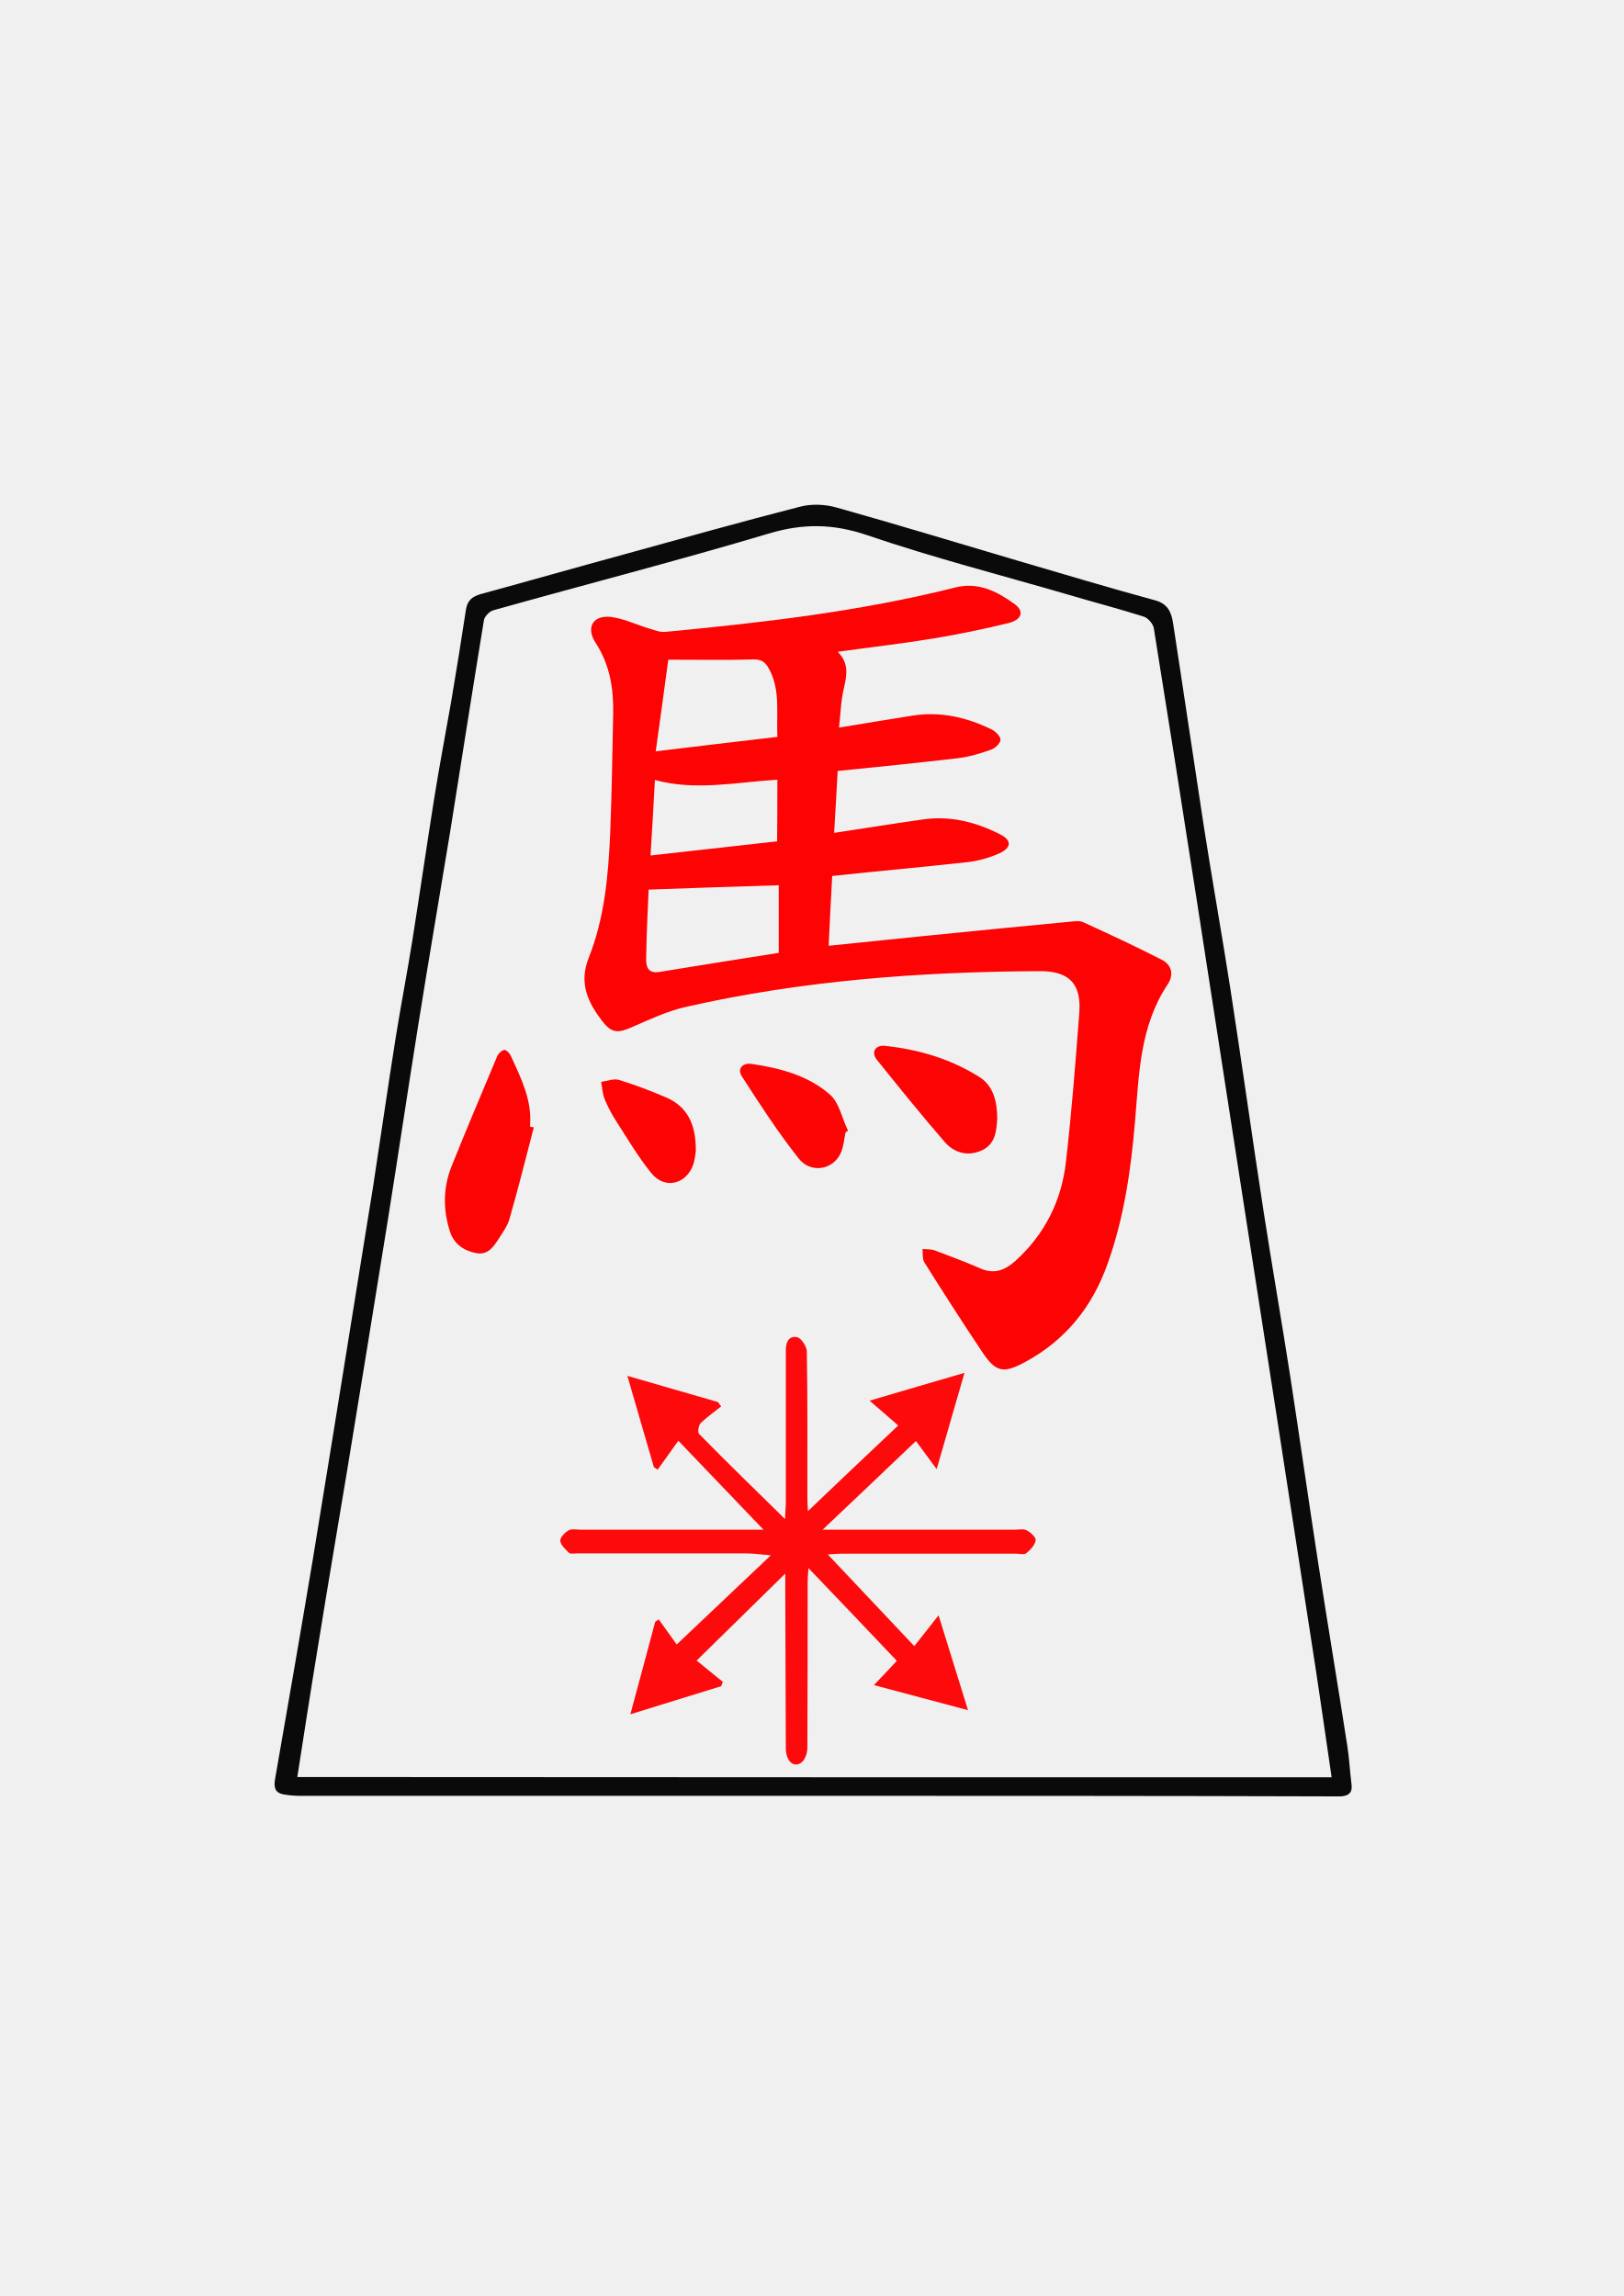
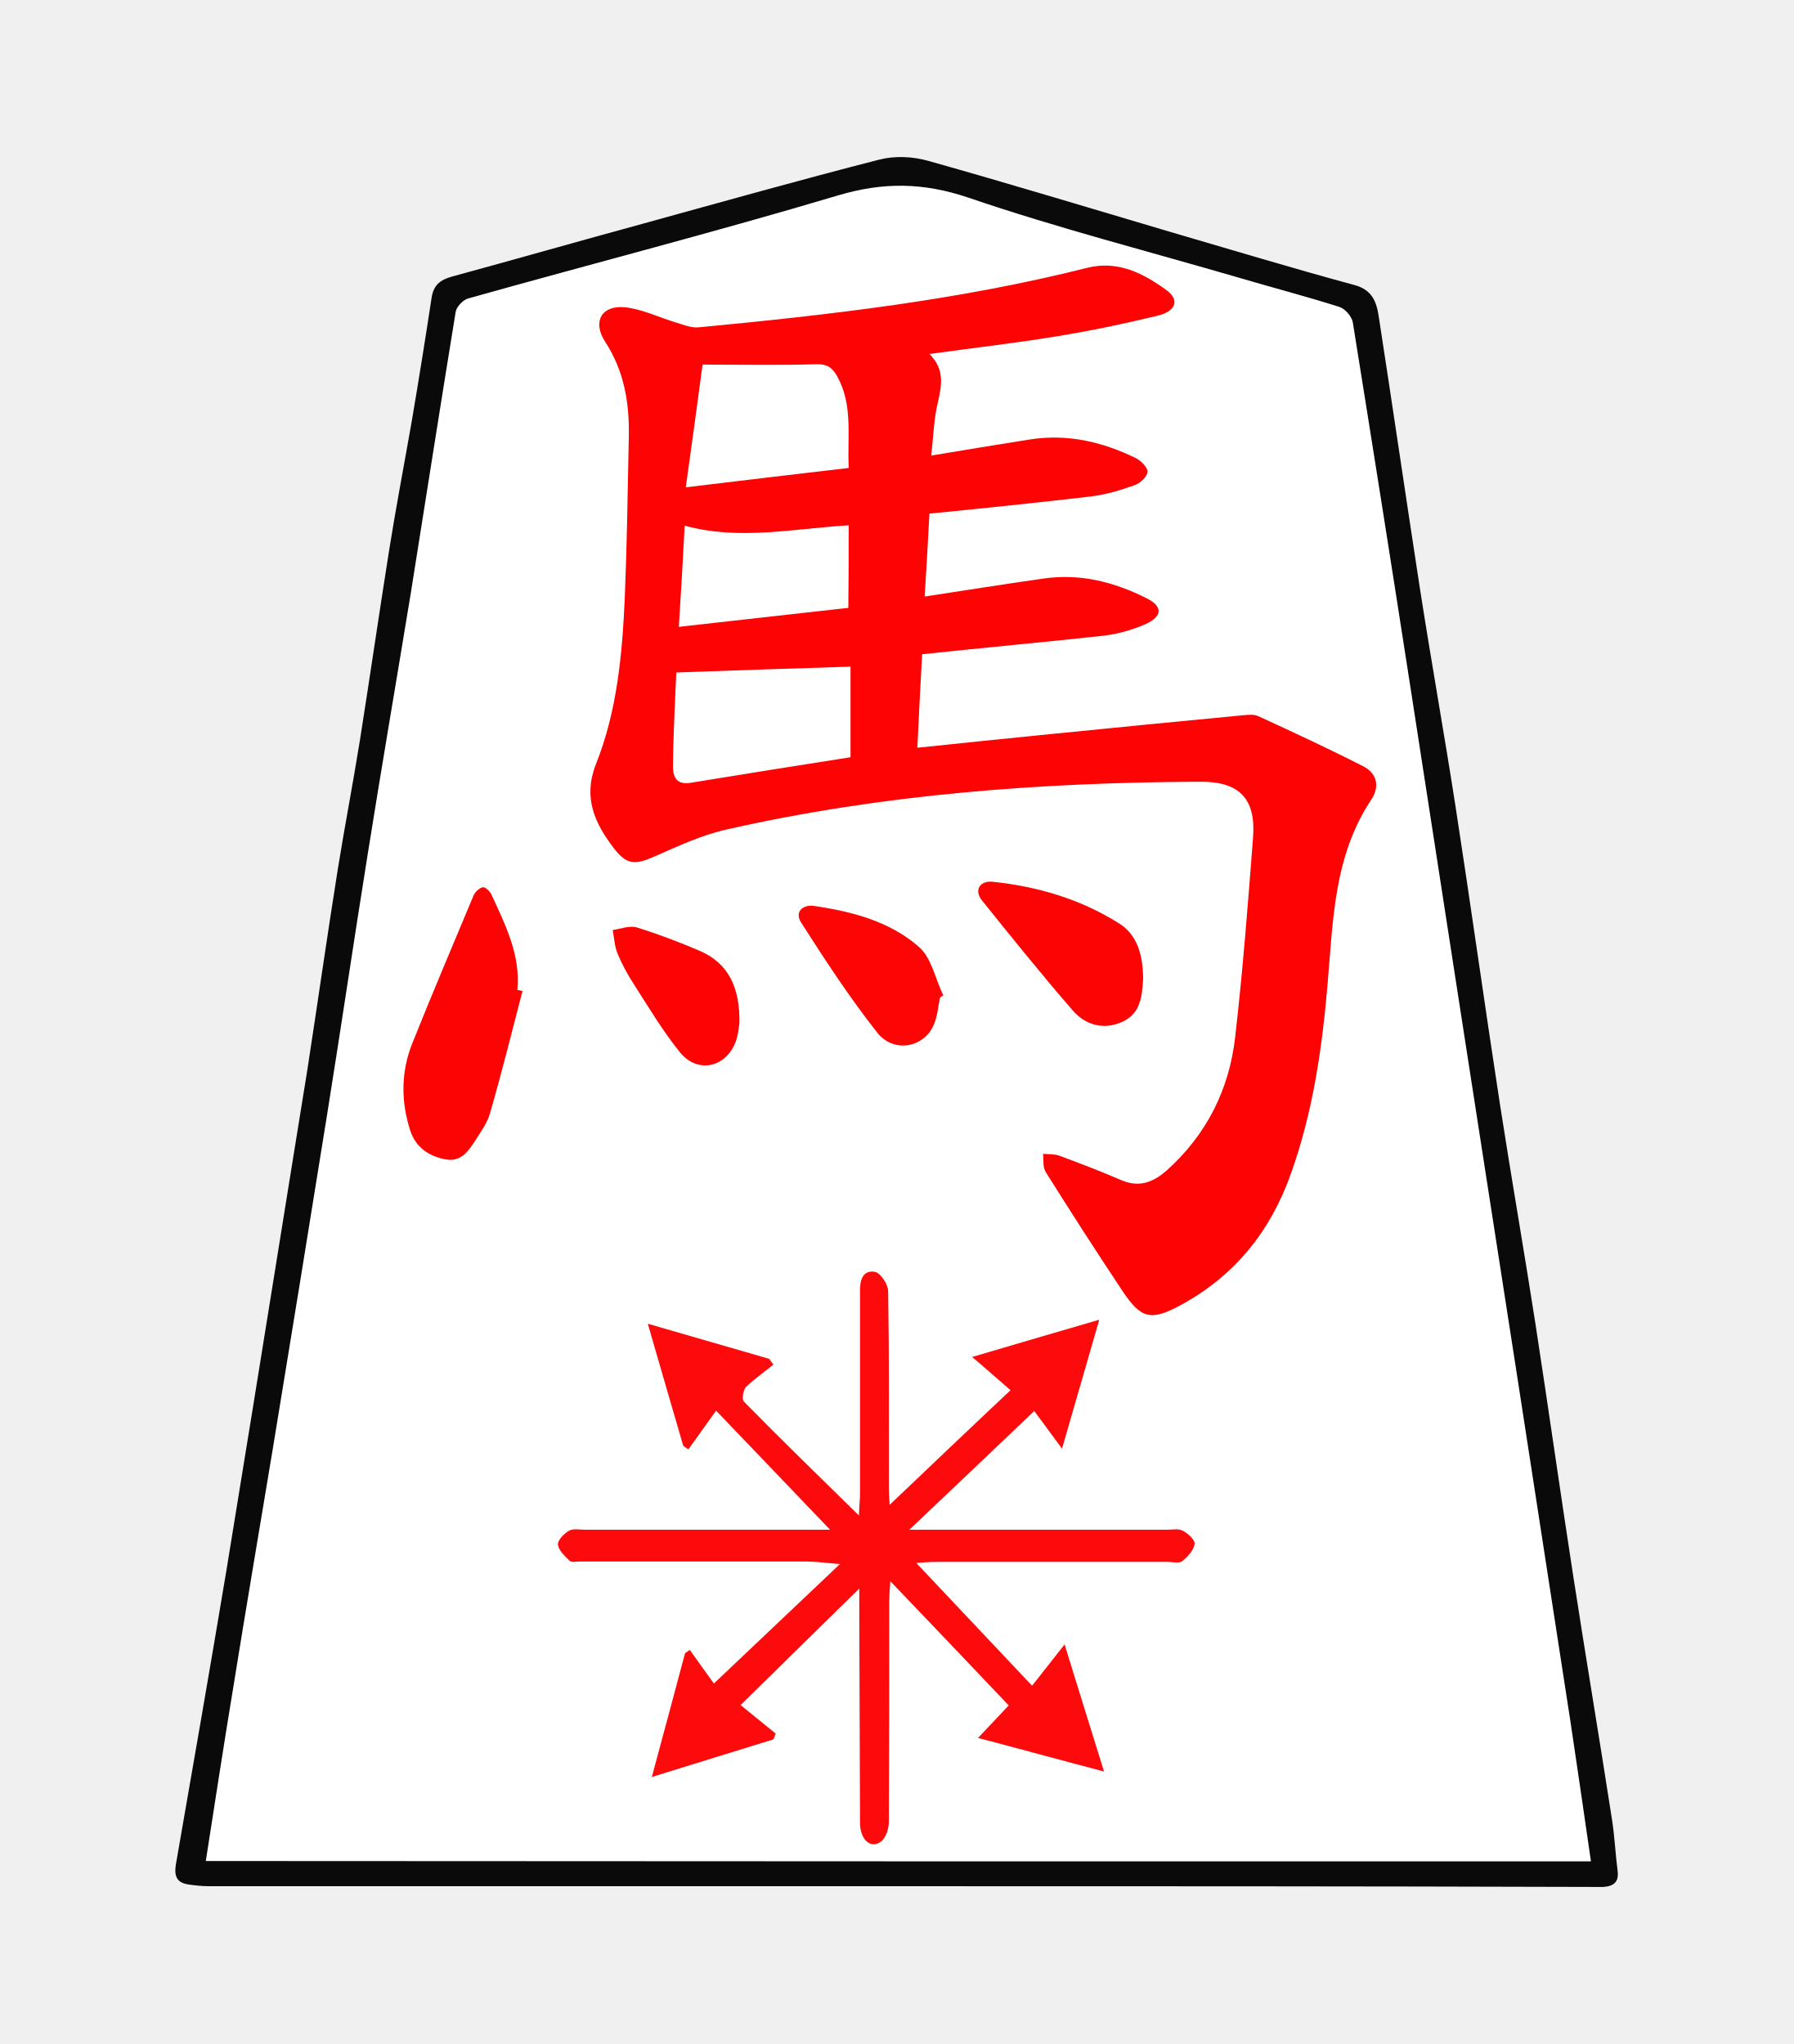
- <svg xmlns="http://www.w3.org/2000/svg" version="1.1" id="Слой_1" x="0px" y="0px" viewBox="0 0 595.3 841.9" style="enable-background:new 0 0 595.3 841.9;" xml:space="preserve">
-   <style type="text/css">
+ <svg xmlns="http://www.w3.org/2000/svg" version="1.1" id="Слой_1" x="0px" y="0px" viewBox="0 0 490.902 559.623" xml:space="preserve" width="490.902" height="559.623">
+   <defs id="defs25" />
+   <style type="text/css" id="style2">
	.st0{fill:#0A0A0A;}
	.st1{fill:#FD0303;}
	.st2{fill:#FD0B0C;}
	.st3{fill:#FD0404;}
	.st4{fill:#FD0505;}
	.st5{fill:#FD0304;}
</style>
-   <g>
-     <g>
-       <path class="st0" d="M298.5,658.5c-62.8,0-125.6,0-188.5,0c-2,0-4-0.2-5.9-0.5c-3-0.5-3.8-2.2-3.3-5.4c4.7-27,9.4-53.9,13.9-80.9    c5.1-31.1,10.1-62.2,15.1-93.3c2.3-14.5,4.7-29,7-43.4c2.8-18.2,5.4-36.5,8.3-54.7c1.9-11.9,4.2-23.7,6.1-35.6    c2.7-17.1,5.2-34.3,7.9-51.4c1.9-12,4.2-24,6.3-36c1.9-11.2,3.7-22.4,5.4-33.6c0.5-3.5,2.3-5,5.6-5.9c17.6-4.8,35.1-9.8,52.7-14.6    c21.4-5.9,42.7-11.9,64.2-17.4c4.2-1.1,9.2-0.9,13.4,0.3c22.1,6.2,44.1,12.9,66.1,19.4c16.8,4.9,33.6,10,50.6,14.6    c4.9,1.3,6.1,4.6,6.7,8.6c3.8,24.6,7.4,49.3,11.2,74c3.1,20,6.7,40,9.8,60c4.2,27.2,8,54.5,12.2,81.8c3.1,20,6.6,40,9.7,60    c3.5,22.7,6.7,45.4,10.2,68.1c3.5,22.7,7.3,45.3,10.8,67.9c0.7,4.6,0.9,9.2,1.5,13.8c0.4,3.1-1.1,4.2-3.9,4.4c-1,0-2,0-3,0    C425.2,658.5,361.9,658.5,298.5,658.5z M488.2,651.7c-1.9-13-3.7-25.6-5.6-38.2c-4.9-31.8-9.8-63.5-14.7-95.3    c-5-32.4-10.1-64.8-15.1-97.3c-4.6-30-9.3-59.9-13.9-89.9c-5.2-33.6-10.5-67.1-15.9-100.7c-0.3-1.6-2.1-3.7-3.7-4.2    c-9.1-2.9-18.4-5.3-27.5-8c-24.7-7.2-49.7-13.6-74-21.9c-12.4-4.2-23.4-4.3-35.8-0.6c-33.5,10-67.4,18.7-101.2,28.2    c-1.4,0.4-3.2,2.3-3.4,3.7c-4.2,25.7-8.2,51.4-12.3,77.1c-3.9,23.8-8,47.6-11.8,71.5c-3.8,23.7-7.3,47.5-11.1,71.2    c-4.9,30.6-9.9,61.2-14.9,91.7c-3.6,21.7-7.3,43.4-10.8,65.2c-2.6,15.7-5,31.4-7.5,47.4C235.2,651.7,361.5,651.7,488.2,651.7z" />
-       <path class="st1" d="M305.1,321.2c-0.5,9-0.9,17.1-1.3,25.6c11.4-1.2,22.2-2.3,33.1-3.4c18.7-1.9,37.4-3.7,56.1-5.5    c1.3-0.1,2.8-0.3,4,0.2c9.6,4.4,19.3,8.9,28.7,13.7c4.1,2,4.7,5.8,2.3,9.3c-10.2,15.4-10.4,33-11.9,50.4c-1.5,17.6-4,35-10,51.8    c-5.6,15.9-15.5,28.2-30.4,36.2c-8,4.3-10.7,3.6-15.7-3.9c-7.2-10.8-14.2-21.7-21.1-32.7c-0.8-1.3-0.5-3.2-0.7-4.9    c1.5,0.1,3.1,0,4.5,0.5c5.6,2.1,11.2,4.2,16.7,6.6c5,2.2,8.8,0.8,12.7-2.6c10.9-9.8,17.1-22.2,18.7-36.5    c2.1-18.2,3.5-36.4,4.9-54.7c0.8-10.6-3.8-15.2-14.3-15.2c-43.7,0.2-87.2,3.4-129.9,13.1c-6.7,1.5-13.1,4.5-19.5,7.3    c-5.4,2.4-7.7,2.5-11.3-2.2c-5.2-6.8-8.5-13.8-4.9-23c5.8-14.5,7.2-30,7.9-45.5c0.6-14.6,0.8-29.3,1.1-44    c0.2-9.3-1.2-18.1-6.5-26.2c-3.5-5.4-1-10,5.4-9.4c4.8,0.5,9.4,2.8,14.1,4.2c2,0.6,4.1,1.5,6.1,1.3c35.8-3.4,71.5-7.5,106.4-16.3    c8.4-2.1,15.4,1.5,21.8,6.2c3.5,2.6,2.5,5.7-2.5,6.9c-9,2.2-18.2,4.1-27.3,5.6c-11.5,1.9-23,3.2-35.2,4.9    c4.2,4.1,3.4,8.5,2.3,13.3c-1.1,4.5-1.2,9.2-1.8,14.5c9.5-1.6,18.3-3,27-4.4c10.2-1.6,19.8,0.6,29,5.1c1.4,0.7,3.3,2.6,3.2,3.8    c-0.1,1.3-2,3.1-3.5,3.6c-3.9,1.4-7.9,2.6-12,3.1c-14.5,1.7-29.1,3.2-44.2,4.7c-0.4,7.6-0.8,14.8-1.3,22.7    c11.2-1.7,21.8-3.4,32.4-4.9c10.1-1.5,19.5,0.9,28.4,5.4c4.4,2.2,4.3,4.9-0.2,7c-3.6,1.6-7.5,2.7-11.4,3.2    C338.6,317.9,322,319.4,305.1,321.2z M237.8,326.2c-0.3,7.5-0.8,16.2-0.9,25c-0.1,2.9,0.4,5.9,4.8,5.2c14.6-2.4,29.2-4.7,43.8-7    c0-8.6,0-16.9,0-24.8C269.4,325.1,253.9,325.6,237.8,326.2z M245,241.9c-1.5,11.3-3,22.1-4.6,33.6c15.7-1.9,30-3.6,44.6-5.3    c-0.4-8.8,1.2-17.2-3.1-25c-1.3-2.4-2.7-3.5-5.8-3.4C266.4,242.1,256.6,241.9,245,241.9z M285,285.9c-15.1,0.9-29.9,4.2-44.9,0.1    c-0.5,9.4-1,18.3-1.6,27.7c15.9-1.8,31.2-3.5,46.4-5.2C285,300.6,285,293.4,285,285.9z" />
-       <path class="st2" d="M318.8,513.6c12.3-3.6,23-6.8,34.8-10.2c-3.4,11.7-6.5,22.6-10.2,35.3c-3.3-4.4-5.7-7.8-7.6-10.3    c-11.6,11.1-22.3,21.2-34.2,32.5c2.9,0,4.4,0,6,0c21.5,0,43,0,64.5,0c1.5,0,3.2-0.4,4.4,0.3c1.4,0.7,3.4,2.6,3.2,3.6    c-0.3,1.8-1.9,3.5-3.4,4.7c-0.8,0.7-2.6,0.2-3.9,0.2c-21,0-42,0-63,0c-2.3,0-4.6,0.2-5.9,0.3c10.1,10.7,20.5,21.7,31.7,33.6    c2.9-3.6,5.4-6.9,8.9-11.3c3.9,12.5,7.2,23.3,10.8,34.8c-11.8-3.1-22.7-6.1-34.5-9.2c3.2-3.4,6-6.3,8.4-8.9    c-10.6-11.2-21.1-22.2-32.4-34c-0.2,2.6-0.3,4-0.3,5.3c0,20.2,0,40.3-0.1,60.5c0,1.9-0.8,4.5-2.2,5.5c-2.8,2.1-5.7-0.6-5.7-5.2    c-0.1-19.2-0.1-38.3-0.2-57.5c0-2.3,0-4.6,0-6.6c-10.6,10.4-21.3,20.9-32.5,31.9c3.2,2.6,6.4,5.2,9.6,7.8    c-0.2,0.5-0.4,1.1-0.6,1.6c-10.8,3.3-21.6,6.7-33.3,10.3c3.2-11.9,6.2-22.9,9.1-33.9c0.4-0.3,0.9-0.6,1.3-0.9    c2.4,3.4,4.8,6.7,6.6,9.2c11.9-11.3,22.7-21.5,34.5-32.7c-3.9-0.3-6.5-0.7-9.1-0.7c-20.7,0-41.3,0-62,0c-1,0-2.4,0.3-2.9-0.2    c-1.3-1.3-3-2.8-3.2-4.4c-0.1-1.2,1.6-3,3-3.8c1.1-0.7,2.9-0.3,4.4-0.3c20.8,0,41.7,0,62.5,0c1.6,0,3.2,0,4.6,0    c-10.1-10.6-20.1-21-31.2-32.6c-2.7,3.7-5.1,7.2-7.6,10.6c-0.5-0.3-1-0.7-1.4-1c-3.2-10.9-6.3-21.7-9.7-33.4    c11.7,3.4,22.4,6.5,33.2,9.6c0.4,0.5,0.8,1.1,1.2,1.6c-2.5,2-5.2,3.9-7.5,6.1c-0.8,0.8-1.2,3.4-0.6,4c10,10.2,20.3,20.2,31.5,31.2    c0.1-2.9,0.3-4.4,0.3-5.9c0-17.5,0-35,0-52.5c0-1,0-2,0-3c-0.1-3,0.8-5.9,4.1-5.3c1.5,0.3,3.6,3.4,3.6,5.3    c0.3,17.8,0.2,35.7,0.2,53.5c0,2.1,0.2,4.2,0.2,5c10.5-10,21.4-20.4,33.1-31.4C325.7,519.6,322.7,516.9,318.8,513.6z" />
-       <path class="st3" d="M195.7,413.4c-2.9,11.2-5.7,22.4-8.9,33.5c-0.7,2.6-2.5,5-4,7.4c-1.9,2.9-3.9,6-8.2,5.2    c-4.6-0.9-8.1-3.3-9.6-7.8c-2.6-8-2.6-16.1,0.5-23.9c5.4-13.5,11.1-26.9,16.7-40.3c0.4-1.1,1.5-2.2,2.6-2.5c0.6-0.2,2,1.1,2.4,2    c3.8,8.3,8,16.5,7.1,26.1C194.8,413.2,195.2,413.3,195.7,413.4z" />
-       <path class="st3" d="M365.6,410.2c-0.3,4.7-0.7,9.3-5.6,11.6c-5.2,2.4-10.2,0.9-13.6-3c-8.6-9.9-16.8-20.1-25-30.3    c-2.1-2.7-0.5-5.4,3.1-5c12.2,1.3,23.8,4.7,34.2,11.2C364.2,397.9,365.6,404,365.6,410.2z" />
-       <path class="st4" d="M310,415.2c-0.5,2.4-0.7,5-1.6,7.2c-2.5,6.4-10.9,8.2-15.5,2.5c-7.6-9.6-14.3-19.9-20.9-30.2    c-1.9-2.9,0.4-5,3.4-4.6c10.4,1.5,20.8,4.2,28.8,11.2c3.5,3,4.5,8.8,6.7,13.3C310.6,414.8,310.3,415,310,415.2z" />
-       <path class="st5" d="M255.1,422.1c-0.1,0.7-0.3,2.7-0.8,4.5c-2.4,7.6-10.4,9.7-15.4,3.7c-4.8-5.9-8.7-12.5-12.8-18.9    c-1.7-2.6-3.2-5.4-4.4-8.3c-0.8-2-0.9-4.2-1.3-6.4c2.2-0.3,4.6-1.3,6.6-0.7c5.8,1.8,11.6,4,17.2,6.4    C252.1,405.8,255.2,412.4,255.1,422.1z" />
+   <path style="fill:#ffffff;stroke:#000000;stroke-width:1px;stroke-linecap:butt;stroke-linejoin:miter;stroke-opacity:1" d="M 122.342,78.453 52.027,513.587 439.548,512.641 372.701,83.498 247.522,45.66 Z" id="path821" />
+   <g id="g20" transform="translate(-52.66161,-142.0774)">
+     <g id="g18">
+       <path class="st0" d="m 298.5,658.5 c -62.8,0 -125.6,0 -188.5,0 -2,0 -4,-0.2 -5.9,-0.5 -3,-0.5 -3.8,-2.2 -3.3,-5.4 4.7,-27 9.4,-53.9 13.9,-80.9 5.1,-31.1 10.1,-62.2 15.1,-93.3 2.3,-14.5 4.7,-29 7,-43.4 2.8,-18.2 5.4,-36.5 8.3,-54.7 1.9,-11.9 4.2,-23.7 6.1,-35.6 2.7,-17.1 5.2,-34.3 7.9,-51.4 1.9,-12 4.2,-24 6.3,-36 1.9,-11.2 3.7,-22.4 5.4,-33.6 0.5,-3.5 2.3,-5 5.6,-5.9 17.6,-4.8 35.1,-9.8 52.7,-14.6 21.4,-5.9 42.7,-11.9 64.2,-17.4 4.2,-1.1 9.2,-0.9 13.4,0.3 22.1,6.2 44.1,12.9 66.1,19.4 16.8,4.9 33.6,10 50.6,14.6 4.9,1.3 6.1,4.6 6.7,8.6 3.8,24.6 7.4,49.3 11.2,74 3.1,20 6.7,40 9.8,60 4.2,27.2 8,54.5 12.2,81.8 3.1,20 6.6,40 9.7,60 3.5,22.7 6.7,45.4 10.2,68.1 3.5,22.7 7.3,45.3 10.8,67.9 0.7,4.6 0.9,9.2 1.5,13.8 0.4,3.1 -1.1,4.2 -3.9,4.4 -1,0 -2,0 -3,0 -63.4,-0.2 -126.7,-0.2 -190.1,-0.2 z m 189.7,-6.8 c -1.9,-13 -3.7,-25.6 -5.6,-38.2 -4.9,-31.8 -9.8,-63.5 -14.7,-95.3 -5,-32.4 -10.1,-64.8 -15.1,-97.3 -4.6,-30 -9.3,-59.9 -13.9,-89.9 -5.2,-33.6 -10.5,-67.1 -15.9,-100.7 -0.3,-1.6 -2.1,-3.7 -3.7,-4.2 -9.1,-2.9 -18.4,-5.3 -27.5,-8 -24.7,-7.2 -49.7,-13.6 -74,-21.9 -12.4,-4.2 -23.4,-4.3 -35.8,-0.6 -33.5,10 -67.4,18.7 -101.2,28.2 -1.4,0.4 -3.2,2.3 -3.4,3.7 -4.2,25.7 -8.2,51.4 -12.3,77.1 -3.9,23.8 -8,47.6 -11.8,71.5 -3.8,23.7 -7.3,47.5 -11.1,71.2 -4.9,30.6 -9.9,61.2 -14.9,91.7 -3.6,21.7 -7.3,43.4 -10.8,65.2 -2.6,15.7 -5,31.4 -7.5,47.4 126.2,0.1 252.5,0.1 379.2,0.1 z" id="path4" style="fill:#0a0a0a" />
+       <path class="st1" d="m 305.1,321.2 c -0.5,9 -0.9,17.1 -1.3,25.6 11.4,-1.2 22.2,-2.3 33.1,-3.4 18.7,-1.9 37.4,-3.7 56.1,-5.5 1.3,-0.1 2.8,-0.3 4,0.2 9.6,4.4 19.3,8.9 28.7,13.7 4.1,2 4.7,5.8 2.3,9.3 -10.2,15.4 -10.4,33 -11.9,50.4 -1.5,17.6 -4,35 -10,51.8 -5.6,15.9 -15.5,28.2 -30.4,36.2 -8,4.3 -10.7,3.6 -15.7,-3.9 -7.2,-10.8 -14.2,-21.7 -21.1,-32.7 -0.8,-1.3 -0.5,-3.2 -0.7,-4.9 1.5,0.1 3.1,0 4.5,0.5 5.6,2.1 11.2,4.2 16.7,6.6 5,2.2 8.8,0.8 12.7,-2.6 10.9,-9.8 17.1,-22.2 18.7,-36.5 2.1,-18.2 3.5,-36.4 4.9,-54.7 0.8,-10.6 -3.8,-15.2 -14.3,-15.2 -43.7,0.2 -87.2,3.4 -129.9,13.1 -6.7,1.5 -13.1,4.5 -19.5,7.3 -5.4,2.4 -7.7,2.5 -11.3,-2.2 -5.2,-6.8 -8.5,-13.8 -4.9,-23 5.8,-14.5 7.2,-30 7.9,-45.5 0.6,-14.6 0.8,-29.3 1.1,-44 0.2,-9.3 -1.2,-18.1 -6.5,-26.2 -3.5,-5.4 -1,-10 5.4,-9.4 4.8,0.5 9.4,2.8 14.1,4.2 2,0.6 4.1,1.5 6.1,1.3 35.8,-3.4 71.5,-7.5 106.4,-16.3 8.4,-2.1 15.4,1.5 21.8,6.2 3.5,2.6 2.5,5.7 -2.5,6.9 -9,2.2 -18.2,4.1 -27.3,5.6 -11.5,1.9 -23,3.2 -35.2,4.9 4.2,4.1 3.4,8.5 2.3,13.3 -1.1,4.5 -1.2,9.2 -1.8,14.5 9.5,-1.6 18.3,-3 27,-4.4 10.2,-1.6 19.8,0.6 29,5.1 1.4,0.7 3.3,2.6 3.2,3.8 -0.1,1.3 -2,3.1 -3.5,3.6 -3.9,1.4 -7.9,2.6 -12,3.1 -14.5,1.7 -29.1,3.2 -44.2,4.7 -0.4,7.6 -0.8,14.8 -1.3,22.7 11.2,-1.7 21.8,-3.4 32.4,-4.9 10.1,-1.5 19.5,0.9 28.4,5.4 4.4,2.2 4.3,4.9 -0.2,7 -3.6,1.6 -7.5,2.7 -11.4,3.2 -16.4,1.8 -33,3.3 -49.9,5.1 z m -67.3,5 c -0.3,7.5 -0.8,16.2 -0.9,25 -0.1,2.9 0.4,5.9 4.8,5.2 14.6,-2.4 29.2,-4.7 43.8,-7 0,-8.6 0,-16.9 0,-24.8 -16.1,0.5 -31.6,1 -47.7,1.6 z m 7.2,-84.3 c -1.5,11.3 -3,22.1 -4.6,33.6 15.7,-1.9 30,-3.6 44.6,-5.3 -0.4,-8.8 1.2,-17.2 -3.1,-25 -1.3,-2.4 -2.7,-3.5 -5.8,-3.4 -9.7,0.3 -19.5,0.1 -31.1,0.1 z m 40,44 c -15.1,0.9 -29.9,4.2 -44.9,0.1 -0.5,9.4 -1,18.3 -1.6,27.7 15.9,-1.8 31.2,-3.5 46.4,-5.2 0.1,-7.9 0.1,-15.1 0.1,-22.6 z" id="path6" style="fill:#fd0303" />
+       <path class="st2" d="m 318.8,513.6 c 12.3,-3.6 23,-6.8 34.8,-10.2 -3.4,11.7 -6.5,22.6 -10.2,35.3 -3.3,-4.4 -5.7,-7.8 -7.6,-10.3 -11.6,11.1 -22.3,21.2 -34.2,32.5 2.9,0 4.4,0 6,0 21.5,0 43,0 64.5,0 1.5,0 3.2,-0.4 4.4,0.3 1.4,0.7 3.4,2.6 3.2,3.6 -0.3,1.8 -1.9,3.5 -3.4,4.7 -0.8,0.7 -2.6,0.2 -3.9,0.2 -21,0 -42,0 -63,0 -2.3,0 -4.6,0.2 -5.9,0.3 10.1,10.7 20.5,21.7 31.7,33.6 2.9,-3.6 5.4,-6.9 8.9,-11.3 3.9,12.5 7.2,23.3 10.8,34.8 -11.8,-3.1 -22.7,-6.1 -34.5,-9.2 3.2,-3.4 6,-6.3 8.4,-8.9 -10.6,-11.2 -21.1,-22.2 -32.4,-34 -0.2,2.6 -0.3,4 -0.3,5.3 0,20.2 0,40.3 -0.1,60.5 0,1.9 -0.8,4.5 -2.2,5.5 -2.8,2.1 -5.7,-0.6 -5.7,-5.2 -0.1,-19.2 -0.1,-38.3 -0.2,-57.5 0,-2.3 0,-4.6 0,-6.6 -10.6,10.4 -21.3,20.9 -32.5,31.9 3.2,2.6 6.4,5.2 9.6,7.8 -0.2,0.5 -0.4,1.1 -0.6,1.6 -10.8,3.3 -21.6,6.7 -33.3,10.3 3.2,-11.9 6.2,-22.9 9.1,-33.9 0.4,-0.3 0.9,-0.6 1.3,-0.9 2.4,3.4 4.8,6.7 6.6,9.2 11.9,-11.3 22.7,-21.5 34.5,-32.7 -3.9,-0.3 -6.5,-0.7 -9.1,-0.7 -20.7,0 -41.3,0 -62,0 -1,0 -2.4,0.3 -2.9,-0.2 -1.3,-1.3 -3,-2.8 -3.2,-4.4 -0.1,-1.2 1.6,-3 3,-3.8 1.1,-0.7 2.9,-0.3 4.4,-0.3 20.8,0 41.7,0 62.5,0 1.6,0 3.2,0 4.6,0 -10.1,-10.6 -20.1,-21 -31.2,-32.6 -2.7,3.7 -5.1,7.2 -7.6,10.6 -0.5,-0.3 -1,-0.7 -1.4,-1 -3.2,-10.9 -6.3,-21.7 -9.7,-33.4 11.7,3.4 22.4,6.5 33.2,9.6 0.4,0.5 0.8,1.1 1.2,1.6 -2.5,2 -5.2,3.9 -7.5,6.1 -0.8,0.8 -1.2,3.4 -0.6,4 10,10.2 20.3,20.2 31.5,31.2 0.1,-2.9 0.3,-4.4 0.3,-5.9 0,-17.5 0,-35 0,-52.5 0,-1 0,-2 0,-3 -0.1,-3 0.8,-5.9 4.1,-5.3 1.5,0.3 3.6,3.4 3.6,5.3 0.3,17.8 0.2,35.7 0.2,53.5 0,2.1 0.2,4.2 0.2,5 10.5,-10 21.4,-20.4 33.1,-31.4 -3.6,-3.1 -6.6,-5.8 -10.5,-9.1 z" id="path8" style="fill:#fd0b0c" />
+       <path class="st3" d="m 195.7,413.4 c -2.9,11.2 -5.7,22.4 -8.9,33.5 -0.7,2.6 -2.5,5 -4,7.4 -1.9,2.9 -3.9,6 -8.2,5.2 -4.6,-0.9 -8.1,-3.3 -9.6,-7.8 -2.6,-8 -2.6,-16.1 0.5,-23.9 5.4,-13.5 11.1,-26.9 16.7,-40.3 0.4,-1.1 1.5,-2.2 2.6,-2.5 0.6,-0.2 2,1.1 2.4,2 3.8,8.3 8,16.5 7.1,26.1 0.5,0.1 0.9,0.2 1.4,0.3 z" id="path10" style="fill:#fd0404" />
+       <path class="st3" d="m 365.6,410.2 c -0.3,4.7 -0.7,9.3 -5.6,11.6 -5.2,2.4 -10.2,0.9 -13.6,-3 -8.6,-9.9 -16.8,-20.1 -25,-30.3 -2.1,-2.7 -0.5,-5.4 3.1,-5 12.2,1.3 23.8,4.7 34.2,11.2 5.5,3.2 6.9,9.3 6.9,15.5 z" id="path12" style="fill:#fd0404" />
+       <path class="st4" d="m 310,415.2 c -0.5,2.4 -0.7,5 -1.6,7.2 -2.5,6.4 -10.9,8.2 -15.5,2.5 -7.6,-9.6 -14.3,-19.9 -20.9,-30.2 -1.9,-2.9 0.4,-5 3.4,-4.6 10.4,1.5 20.8,4.2 28.8,11.2 3.5,3 4.5,8.8 6.7,13.3 -0.3,0.2 -0.6,0.4 -0.9,0.6 z" id="path14" style="fill:#fd0505" />
+       <path class="st5" d="m 255.1,422.1 c -0.1,0.7 -0.3,2.7 -0.8,4.5 -2.4,7.6 -10.4,9.7 -15.4,3.7 -4.8,-5.9 -8.7,-12.5 -12.8,-18.9 -1.7,-2.6 -3.2,-5.4 -4.4,-8.3 -0.8,-2 -0.9,-4.2 -1.3,-6.4 2.2,-0.3 4.6,-1.3 6.6,-0.7 5.8,1.8 11.6,4 17.2,6.4 7.9,3.4 11,10 10.9,19.7 z" id="path16" style="fill:#fd0304" />
    </g>
  </g>
</svg>
